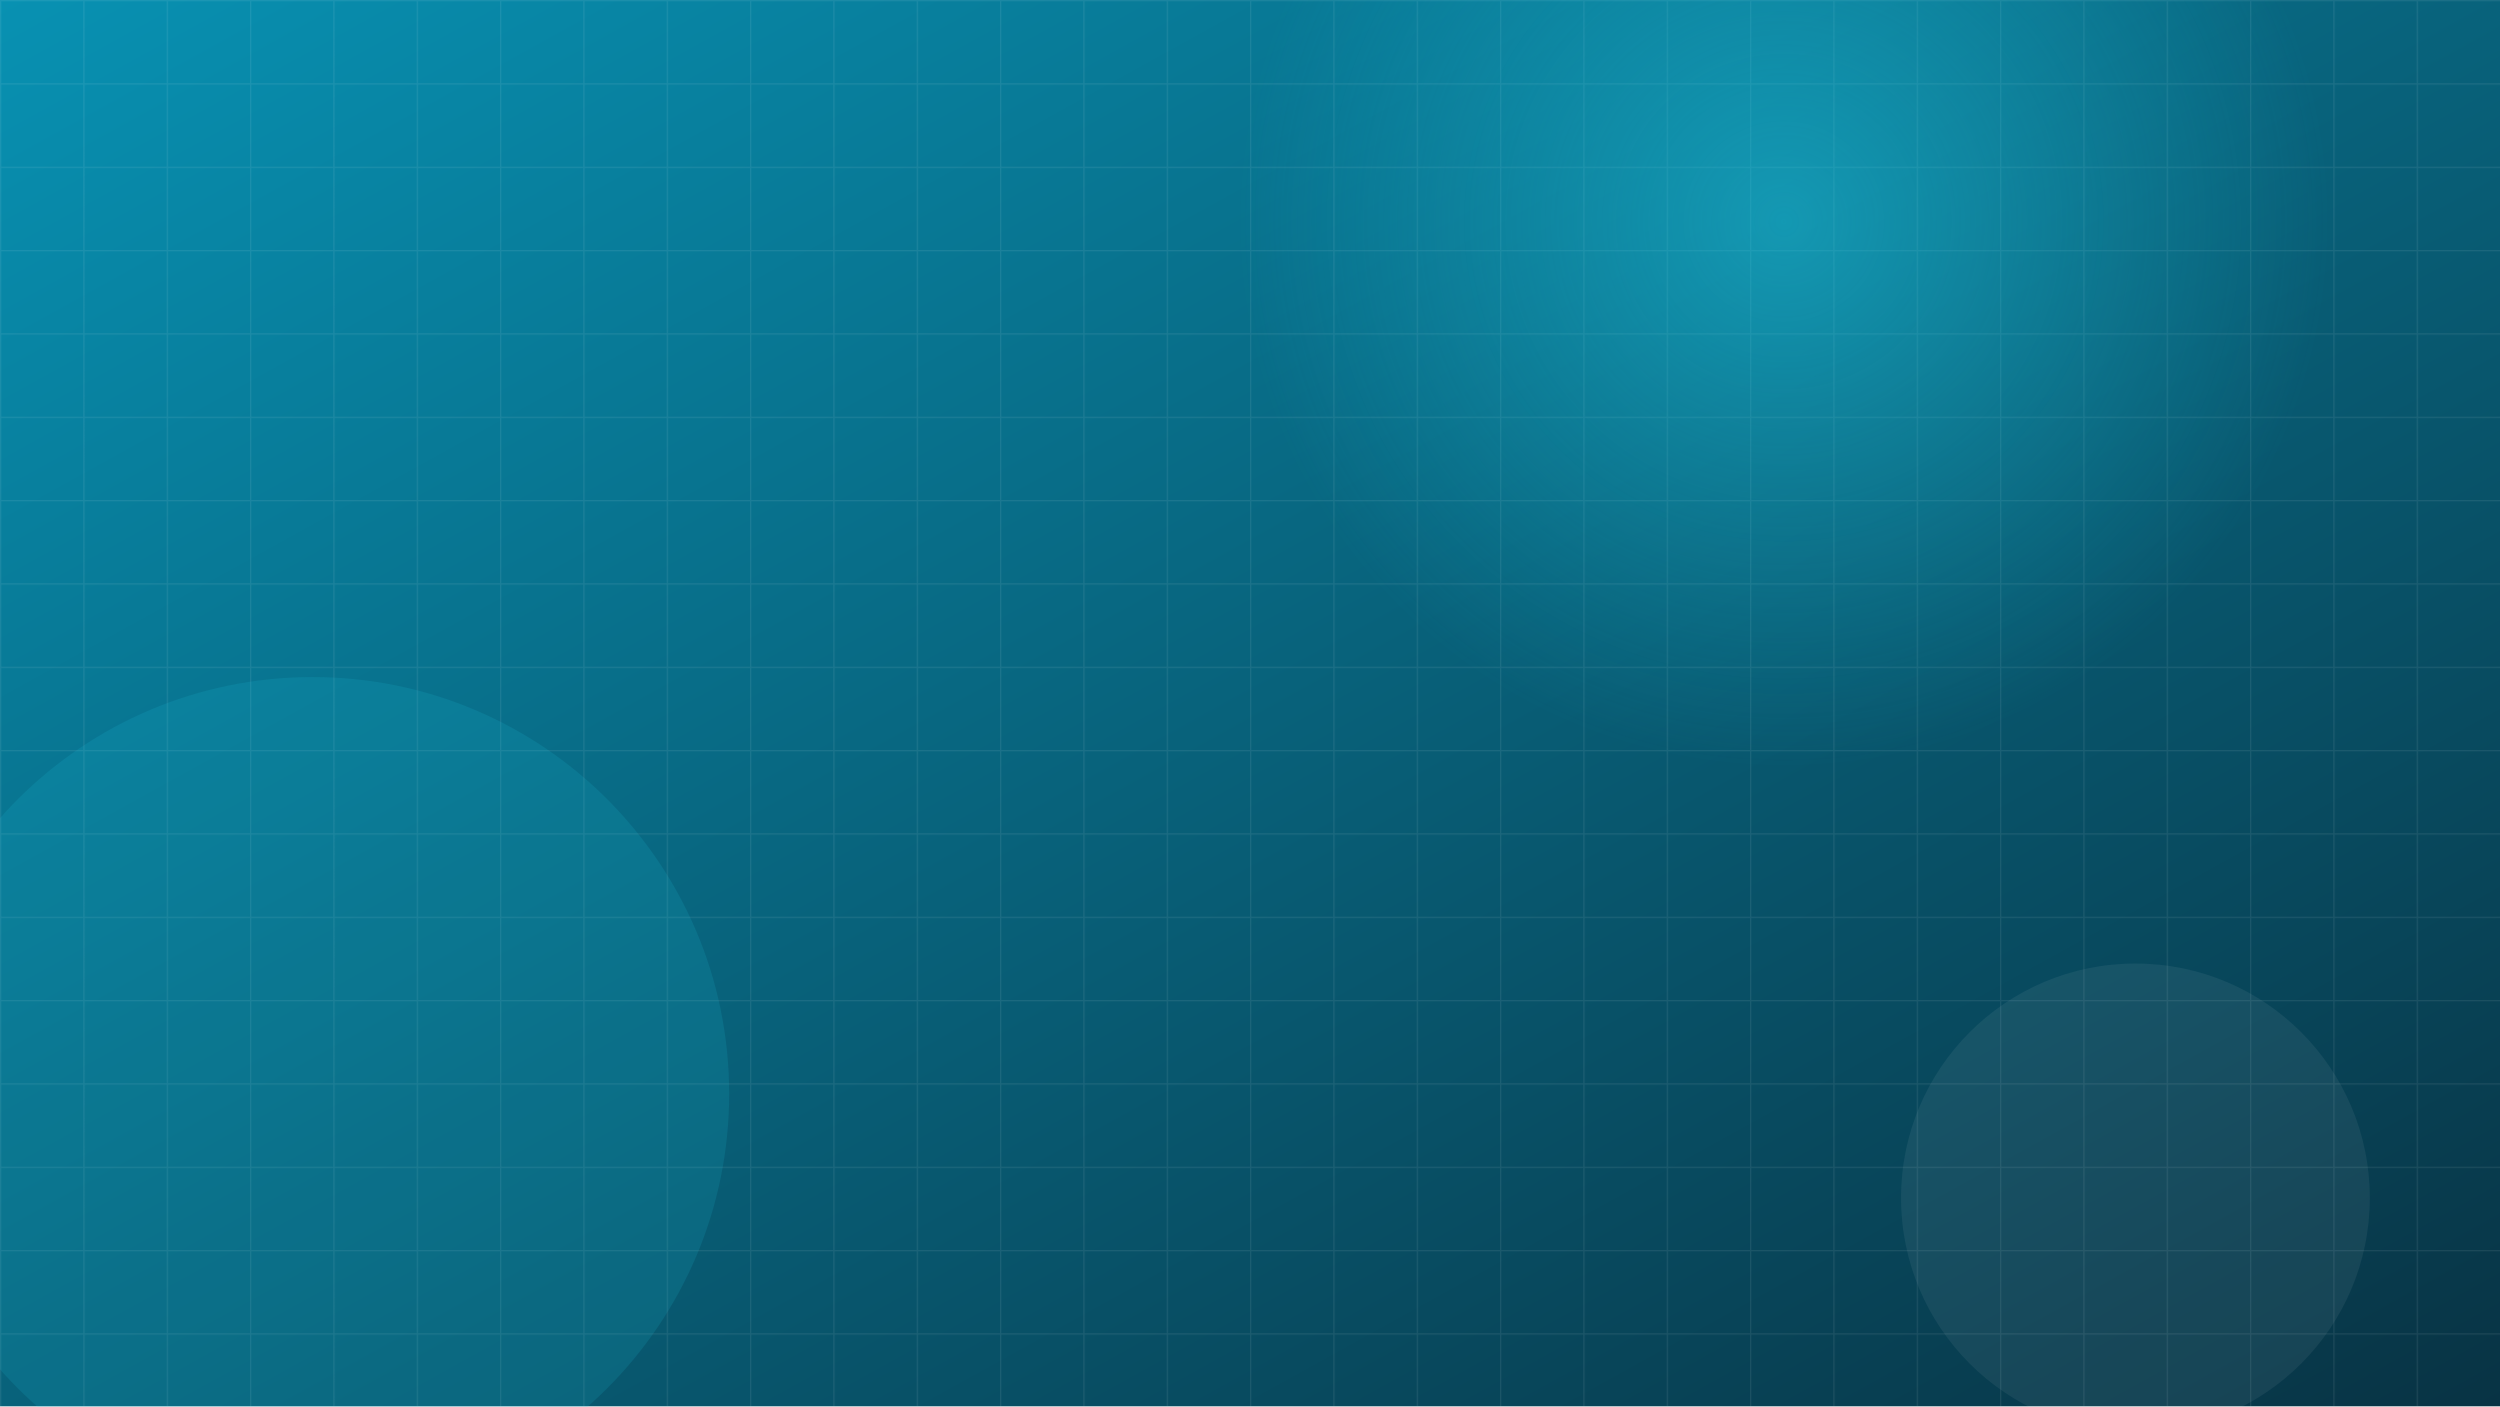
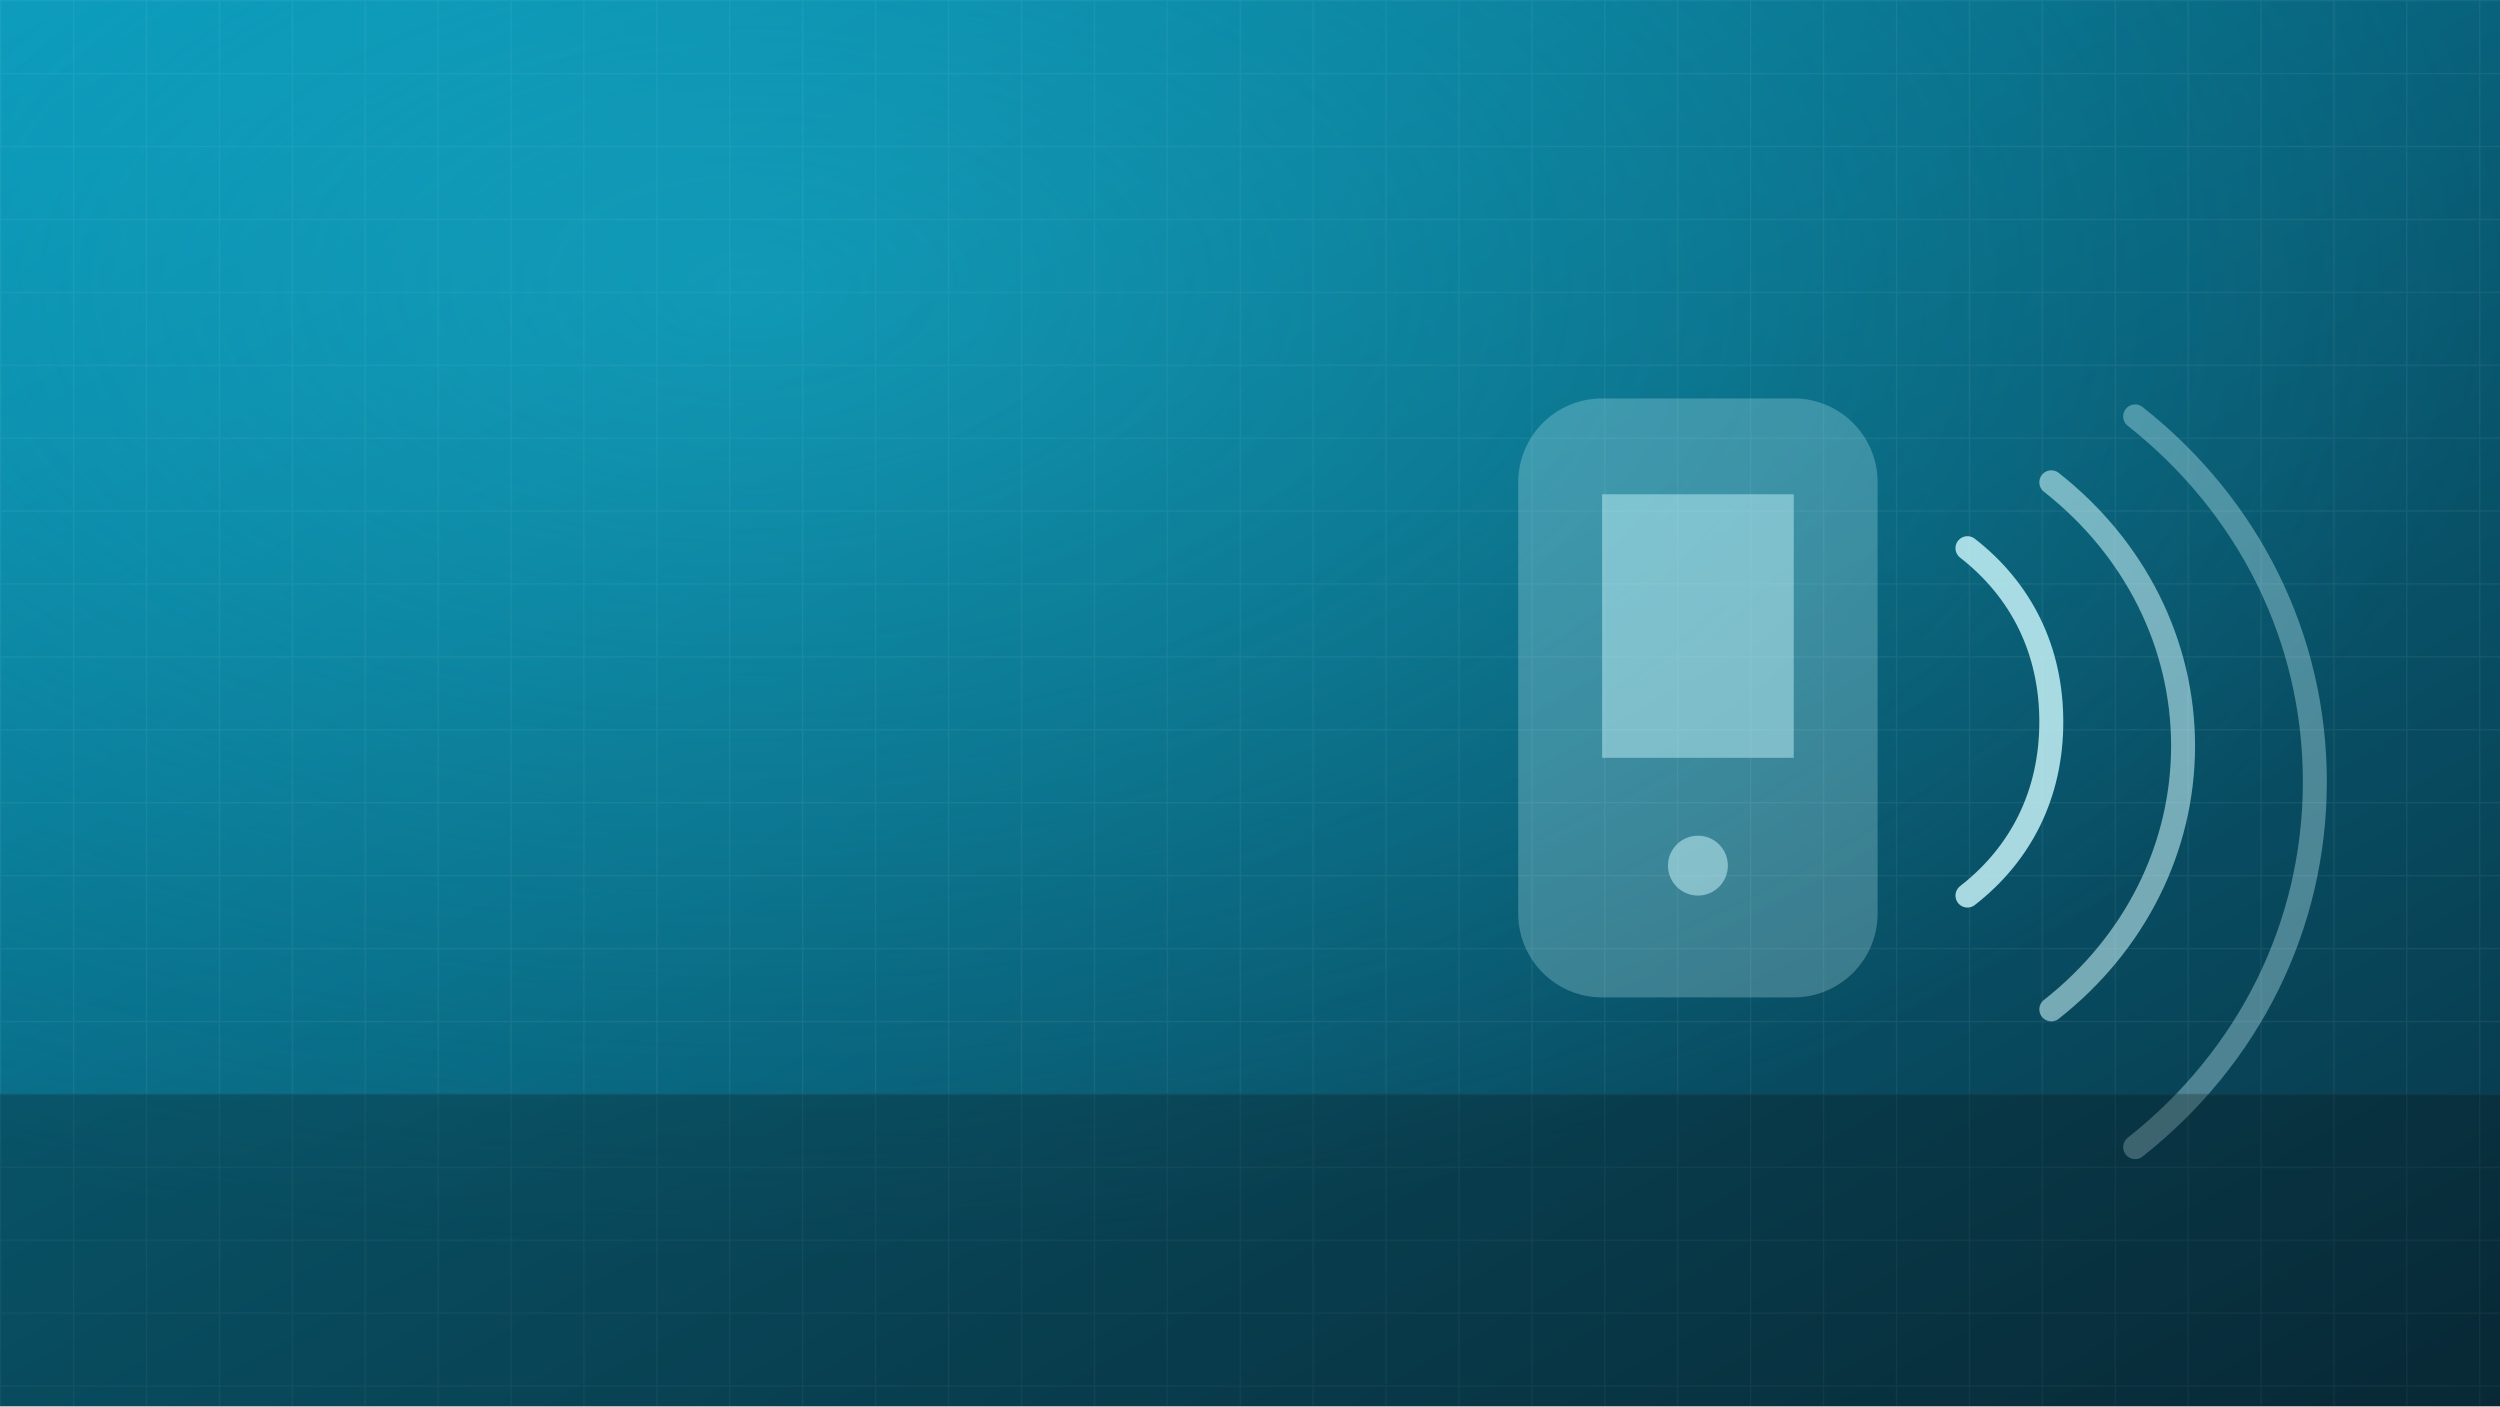
<svg xmlns="http://www.w3.org/2000/svg" width="960" height="540" viewBox="0 0 960 540" role="img" aria-label="Voice AI reception and appointment booking">
  <defs>
-     <linearGradient id="bg" x1="0" y1="0" x2="1" y2="1">
+     <linearGradient id="bg-voice-clinic" x1="0" y1="0" x2="1" y2="1">
      <stop offset="0%" stop-color="#0891b2" />
      <stop offset="100%" stop-color="#083344" />
    </linearGradient>
-     <radialGradient id="orb" cx="50%" cy="50%" r="50%">
-       <stop offset="0%" stop-color="#22d3ee" stop-opacity="0.45" />
+     <radialGradient id="orb-voice-clinic" cx="30%" cy="20%" r="70%">
+       <stop offset="0%" stop-color="#22d3ee" stop-opacity="0.35" />
      <stop offset="100%" stop-color="#22d3ee" stop-opacity="0" />
    </radialGradient>
-     <pattern id="grid" width="32" height="32" patternUnits="userSpaceOnUse">
-       <path d="M 32 0 L 0 0 0 32" fill="none" stroke="#ffffff" stroke-opacity="0.08" stroke-width="1" />
+     <pattern id="grid-voice-clinic" width="28" height="28" patternUnits="userSpaceOnUse">
+       <path d="M 28 0 L 0 0 0 28" fill="none" stroke="#ffffff" stroke-opacity="0.06" stroke-width="1" />
    </pattern>
  </defs>
-   <rect width="960" height="540" fill="url(#bg)" />
-   <rect width="960" height="540" fill="url(#grid)" />
-   <circle cx="685" cy="85" r="210" fill="url(#orb)" />
-   <circle cx="120" cy="420" r="160" fill="#22d3ee" fill-opacity="0.12" />
-   <circle cx="820" cy="460" r="90" fill="#fafafa" fill-opacity="0.06" />
+   <rect width="960" height="540" fill="url(#bg-voice-clinic)" />
+   <rect width="960" height="540" fill="url(#grid-voice-clinic)" />
+   <rect width="960" height="540" fill="url(#orb-voice-clinic)" />
+   <g transform="translate(560 130) scale(1.15)" fill="#cffafe" color="#cffafe">
+     <rect x="20" y="20" width="120" height="200" rx="28" fill="currentColor" opacity="0.25" />
+     <circle cx="80" cy="176" r="10" fill="currentColor" opacity="0.5" />
+     <path d="M48 52h64v88H48z" fill="currentColor" opacity="0.45" />
+     <path d="M170 70c18 14 28 34 28 58s-10 44-28 58" fill="none" stroke="currentColor" stroke-width="8" stroke-linecap="round" opacity="0.8" />
+     <path d="M198 48c28 22 44 54 44 88s-16 66-44 88" fill="none" stroke="currentColor" stroke-width="8" stroke-linecap="round" opacity="0.55" />
+     <path d="M226 26c38 30 60 74 60 122s-22 92-60 122" fill="none" stroke="currentColor" stroke-width="8" stroke-linecap="round" opacity="0.35" />
+   </g>
+   <rect x="0" y="420" width="960" height="120" fill="#09090b" fill-opacity="0.25" />
</svg>
